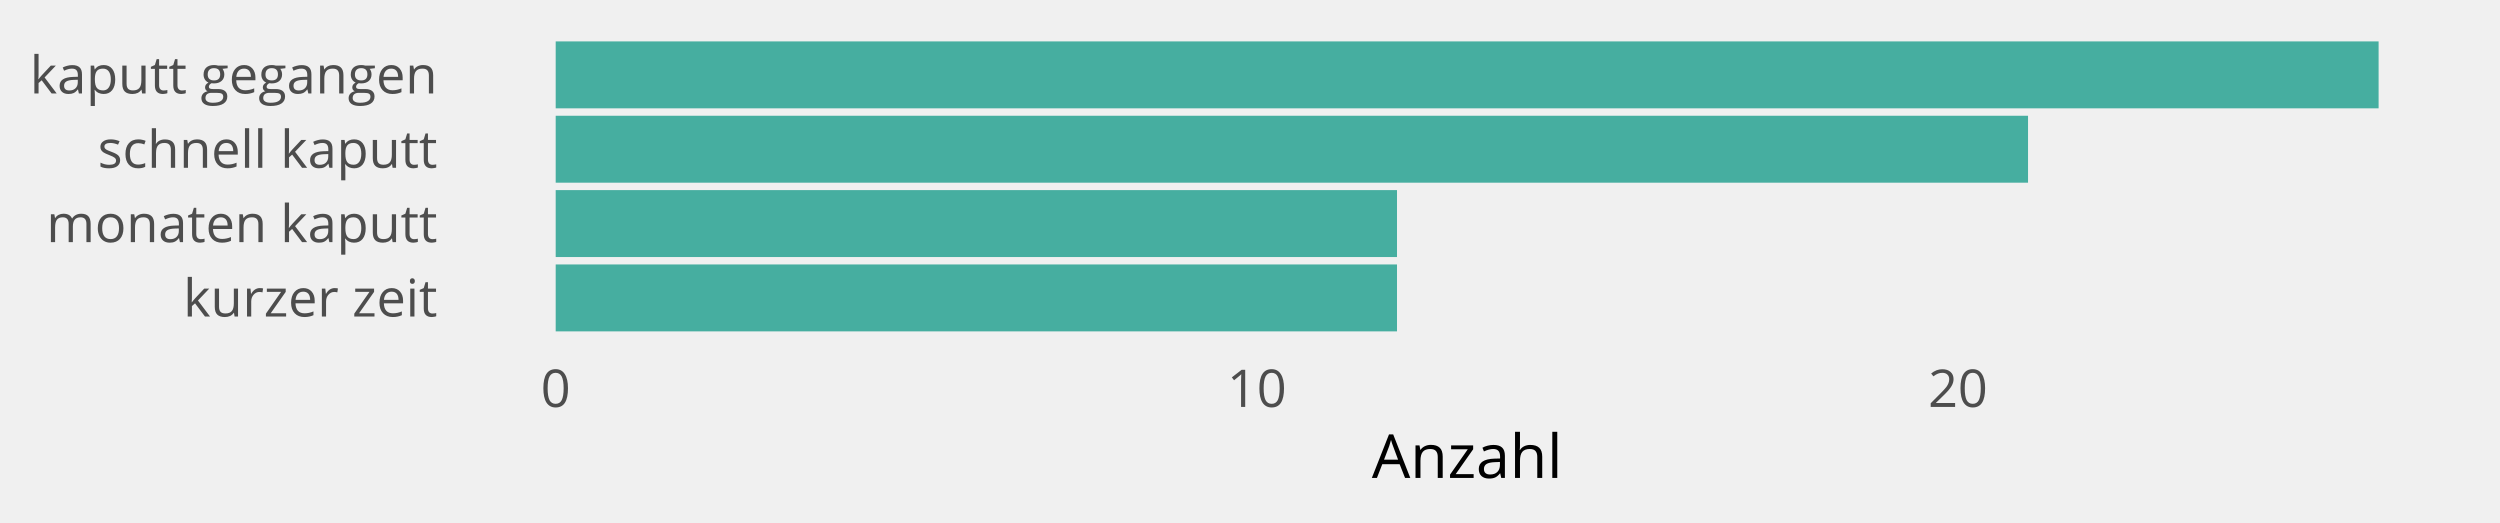
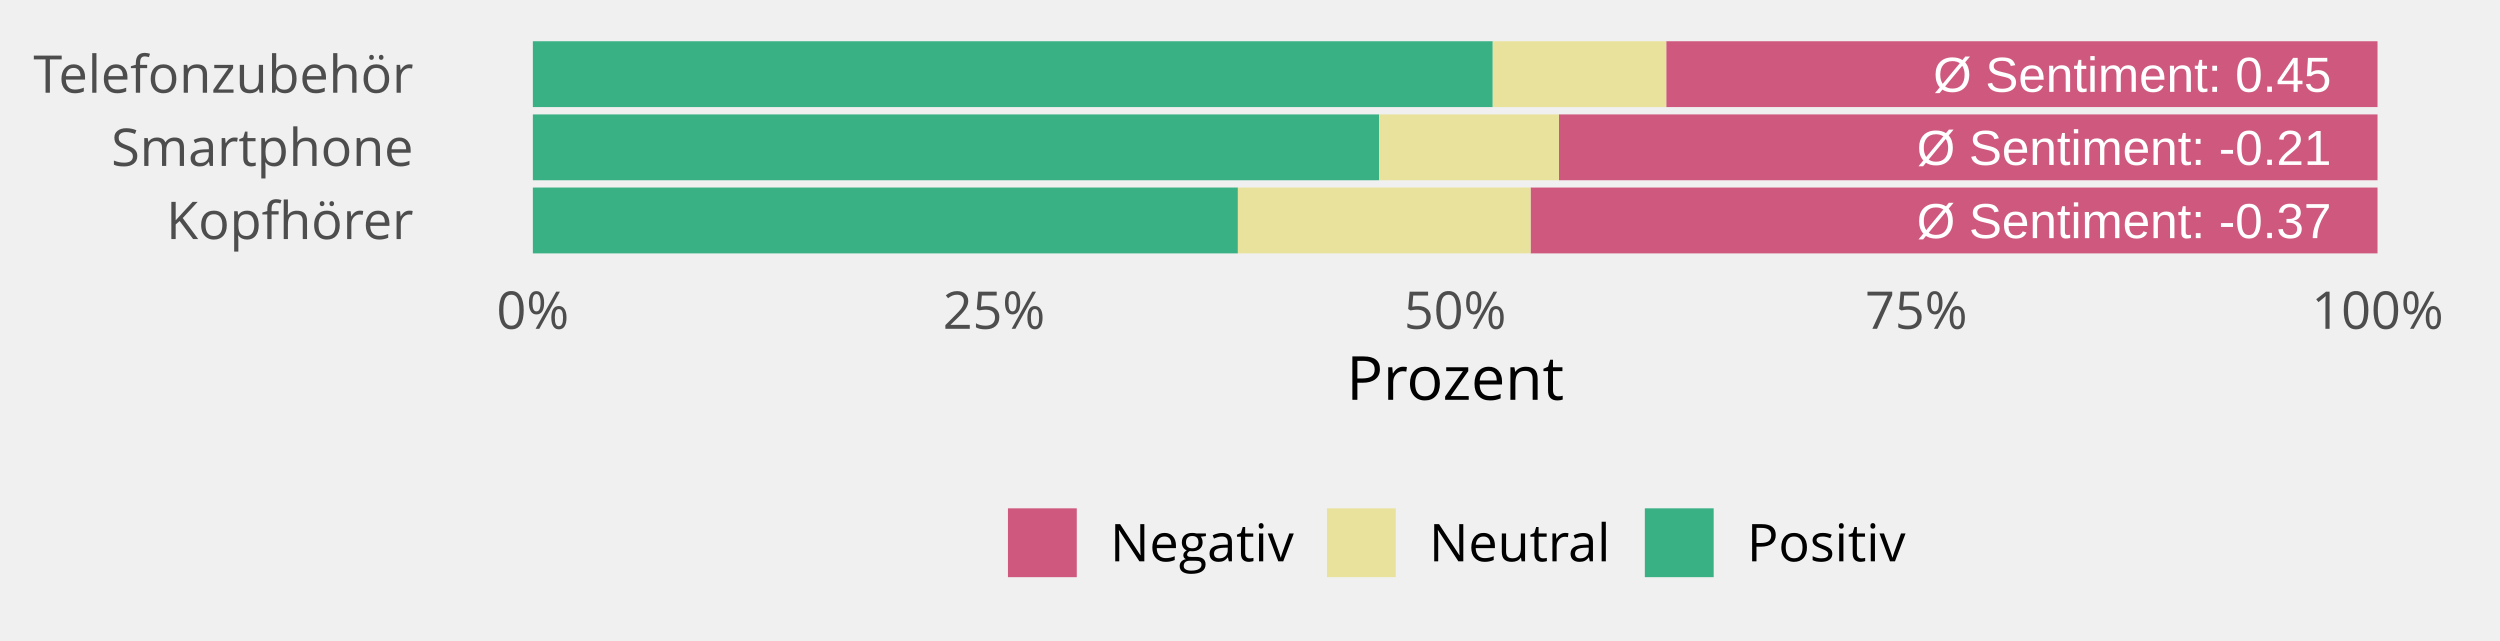
- <svg xmlns="http://www.w3.org/2000/svg" width="576.00pt" height="120.46pt" viewBox="0 0 576.00 120.46">
+ <svg xmlns="http://www.w3.org/2000/svg" width="576.00pt" height="147.64pt" viewBox="0 0 576.00 147.64">
  <g class="svglite">
    <defs>
      <style type="text/css">
    .svglite line, .svglite polyline, .svglite polygon, .svglite path, .svglite rect, .svglite circle {
      fill: none;
      stroke: #000000;
      stroke-linecap: round;
      stroke-linejoin: round;
      stroke-miterlimit: 10.00;
    }
    .svglite text {
      white-space: pre;
    }
    .svglite g.glyphgroup path {
      fill: inherit;
      stroke: none;
    }
  </style>
    </defs>
    <rect width="100%" height="100%" style="stroke: none; fill: none;" />
    <defs>
-       <clipPath id="cpMC4wMHw1NzYuMDB8MC4wMHwxMjAuNDY=">
-         <rect x="0.00" y="0.00" width="576.00" height="120.46" />
+       <clipPath id="cpMC4wMHw1NzYuMDB8MC4wMHwxNDcuNjQ=">
+         <rect x="0.00" y="0.00" width="576.00" height="147.64" />
      </clipPath>
    </defs>
-     <g clip-path="url(#cpMC4wMHw1NzYuMDB8MC4wMHwxMjAuNDY=)">
-       <rect x="-0" y="0.00" width="576.00" height="120.46" style="stroke-width: 1.36; stroke: none;" />
+     <g clip-path="url(#cpMC4wMHw1NzYuMDB8MC4wMHwxNDcuNjQ=)">
+       <rect x="0.00" y="0.00" width="576.00" height="147.64" style="stroke-width: 1.36; stroke: none;" />
    </g>
    <defs>
-       <clipPath id="cpMTA3LjAzfDU2OS4wM3w2Ljk3fDc4Ljkx">
-         <rect x="107.03" y="6.97" width="461.99" height="71.94" />
+       <clipPath id="cpMTAxLjUyfDU2OS4wM3w2Ljk3fDYwLjkx">
+         <rect x="101.52" y="6.97" width="467.51" height="53.94" />
      </clipPath>
    </defs>
-     <g clip-path="url(#cpMTA3LjAzfDU2OS4wM3w2Ljk3fDc4Ljkx)">
-       <rect x="107.03" y="6.97" width="461.99" height="71.94" style="stroke-width: 1.36; stroke: none;" />
-       <rect x="128.03" y="9.54" width="420.00" height="15.42" style="stroke-width: 1.07; stroke: none; stroke-linecap: butt; stroke-linejoin: miter; fill: #46AEA0;" />
-       <rect x="128.03" y="26.67" width="339.23" height="15.42" style="stroke-width: 1.07; stroke: none; stroke-linecap: butt; stroke-linejoin: miter; fill: #46AEA0;" />
-       <rect x="128.03" y="60.93" width="193.84" height="15.42" style="stroke-width: 1.07; stroke: none; stroke-linecap: butt; stroke-linejoin: miter; fill: #46AEA0;" />
-       <rect x="128.03" y="43.80" width="193.84" height="15.42" style="stroke-width: 1.07; stroke: none; stroke-linecap: butt; stroke-linejoin: miter; fill: #46AEA0;" />
+     <g clip-path="url(#cpMTAxLjUyfDU2OS4wM3w2Ljk3fDYwLjkx)">
+       <rect x="101.52" y="6.97" width="467.51" height="53.94" style="stroke-width: 1.36; stroke: none;" />
+       <rect x="122.77" y="43.21" width="162.44" height="15.17" style="stroke-width: 1.07; stroke: none; stroke-linecap: butt; stroke-linejoin: miter; fill: #39B185;" />
+       <rect x="352.64" y="43.21" width="195.14" height="15.17" style="stroke-width: 1.07; stroke: none; stroke-linecap: butt; stroke-linejoin: miter; fill: #CF597E;" />
+       <rect x="285.21" y="43.21" width="67.43" height="15.17" style="stroke-width: 1.07; stroke: none; stroke-linecap: butt; stroke-linejoin: miter; fill: #E9E29C;" />
+       <rect x="122.77" y="26.36" width="194.97" height="15.17" style="stroke-width: 1.07; stroke: none; stroke-linecap: butt; stroke-linejoin: miter; fill: #39B185;" />
+       <rect x="359.18" y="26.36" width="188.60" height="15.17" style="stroke-width: 1.07; stroke: none; stroke-linecap: butt; stroke-linejoin: miter; fill: #CF597E;" />
+       <rect x="317.74" y="26.36" width="41.44" height="15.17" style="stroke-width: 1.07; stroke: none; stroke-linecap: butt; stroke-linejoin: miter; fill: #E9E29C;" />
+       <rect x="122.77" y="9.50" width="221.16" height="15.17" style="stroke-width: 1.07; stroke: none; stroke-linecap: butt; stroke-linejoin: miter; fill: #39B185;" />
+       <rect x="383.90" y="9.50" width="163.88" height="15.17" style="stroke-width: 1.07; stroke: none; stroke-linecap: butt; stroke-linejoin: miter; fill: #CF597E;" />
+       <rect x="343.93" y="9.50" width="39.97" height="15.17" style="stroke-width: 1.07; stroke: none; stroke-linecap: butt; stroke-linejoin: miter; fill: #E9E29C;" />
+       <text x="537.15" y="54.87" text-anchor="end" style="font-size: 11.38px;fill: #FFFFFF; font-family: &quot;Arial&quot;;" textLength="95.45px" lengthAdjust="spacingAndGlyphs">Ø Sentiment: -0.37</text>
+       <text x="537.15" y="38.01" text-anchor="end" style="font-size: 11.38px;fill: #FFFFFF; font-family: &quot;Arial&quot;;" textLength="95.45px" lengthAdjust="spacingAndGlyphs">Ø Sentiment: -0.21</text>
+       <text x="537.15" y="21.16" text-anchor="end" style="font-size: 11.38px;fill: #FFFFFF; font-family: &quot;Arial&quot;;" textLength="91.67px" lengthAdjust="spacingAndGlyphs">Ø Sentiment: 0.45</text>
    </g>
-     <g clip-path="url(#cpMC4wMHw1NzYuMDB8MC4wMHwxMjAuNDY=)">
-       <text x="100.76" y="72.92" text-anchor="end" style="font-size: 12.00px;fill: #4D4D4D; font-family: &quot;Open Sans&quot;;" textLength="58.64px" lengthAdjust="spacingAndGlyphs">kurzer zeit</text>
-       <text x="100.76" y="55.79" text-anchor="end" style="font-size: 12.00px;fill: #4D4D4D; font-family: &quot;Open Sans&quot;;" textLength="90.11px" lengthAdjust="spacingAndGlyphs">monaten kaputt</text>
-       <text x="100.76" y="38.66" text-anchor="end" style="font-size: 12.00px;fill: #4D4D4D; font-family: &quot;Open Sans&quot;;" textLength="78.36px" lengthAdjust="spacingAndGlyphs">schnell kaputt</text>
-       <text x="100.76" y="21.53" text-anchor="end" style="font-size: 12.00px;fill: #4D4D4D; font-family: &quot;Open Sans&quot;;" textLength="93.78px" lengthAdjust="spacingAndGlyphs">kaputt gegangen</text>
-       <text x="128.03" y="93.76" text-anchor="middle" style="font-size: 12.00px;fill: #4D4D4D; font-family: &quot;Open Sans&quot;;" textLength="6.86px" lengthAdjust="spacingAndGlyphs">0</text>
-       <text x="289.57" y="93.76" text-anchor="middle" style="font-size: 12.00px;fill: #4D4D4D; font-family: &quot;Open Sans&quot;;" textLength="13.72px" lengthAdjust="spacingAndGlyphs">10</text>
-       <text x="451.10" y="93.76" text-anchor="middle" style="font-size: 12.00px;fill: #4D4D4D; font-family: &quot;Open Sans&quot;;" textLength="13.72px" lengthAdjust="spacingAndGlyphs">20</text>
-       <text x="338.03" y="110.12" text-anchor="middle" style="font-size: 14.00px; font-family: &quot;Open Sans&quot;;" textLength="43.92px" lengthAdjust="spacingAndGlyphs">Anzahl</text>
+     <g clip-path="url(#cpMC4wMHw1NzYuMDB8MC4wMHwxNDcuNjQ=)">
+       <text x="95.24" y="55.08" text-anchor="end" style="font-size: 12.00px;fill: #4D4D4D; font-family: &quot;Open Sans&quot;;" textLength="57.06px" lengthAdjust="spacingAndGlyphs">Kopfhörer</text>
+       <text x="95.24" y="38.23" text-anchor="end" style="font-size: 12.00px;fill: #4D4D4D; font-family: &quot;Open Sans&quot;;" textLength="69.56px" lengthAdjust="spacingAndGlyphs">Smartphone</text>
+       <text x="95.24" y="21.37" text-anchor="end" style="font-size: 12.00px;fill: #4D4D4D; font-family: &quot;Open Sans&quot;;" textLength="88.27px" lengthAdjust="spacingAndGlyphs">Telefonzubehör</text>
+       <text x="122.77" y="75.76" text-anchor="middle" style="font-size: 12.00px;fill: #4D4D4D; font-family: &quot;Open Sans&quot;;" textLength="16.78px" lengthAdjust="spacingAndGlyphs">0%</text>
+       <text x="229.02" y="75.76" text-anchor="middle" style="font-size: 12.00px;fill: #4D4D4D; font-family: &quot;Open Sans&quot;;" textLength="23.64px" lengthAdjust="spacingAndGlyphs">25%</text>
+       <text x="335.27" y="75.76" text-anchor="middle" style="font-size: 12.00px;fill: #4D4D4D; font-family: &quot;Open Sans&quot;;" textLength="23.64px" lengthAdjust="spacingAndGlyphs">50%</text>
+       <text x="441.52" y="75.76" text-anchor="middle" style="font-size: 12.00px;fill: #4D4D4D; font-family: &quot;Open Sans&quot;;" textLength="23.64px" lengthAdjust="spacingAndGlyphs">75%</text>
+       <text x="547.78" y="75.76" text-anchor="middle" style="font-size: 12.00px;fill: #4D4D4D; font-family: &quot;Open Sans&quot;;" textLength="30.50px" lengthAdjust="spacingAndGlyphs">100%</text>
+       <text x="335.27" y="92.12" text-anchor="middle" style="font-size: 14.00px; font-family: &quot;Open Sans&quot;;" textLength="50.56px" lengthAdjust="spacingAndGlyphs">Prozent</text>
+       <rect x="232.23" y="117.12" width="15.86" height="15.86" style="stroke-width: 1.07; stroke: none; stroke-linecap: butt; stroke-linejoin: miter; fill: #CF597E;" />
+       <rect x="305.73" y="117.12" width="15.86" height="15.86" style="stroke-width: 1.07; stroke: none; stroke-linecap: butt; stroke-linejoin: miter; fill: #E9E29C;" />
+       <rect x="378.97" y="117.12" width="15.86" height="15.86" style="stroke-width: 1.07; stroke: none; stroke-linecap: butt; stroke-linejoin: miter; fill: #39B185;" />
+       <text x="255.78" y="129.33" style="font-size: 12.00px; font-family: &quot;Open Sans&quot;;" textLength="42.27px" lengthAdjust="spacingAndGlyphs">Negativ</text>
+       <text x="329.27" y="129.33" style="font-size: 12.00px; font-family: &quot;Open Sans&quot;;" textLength="42.02px" lengthAdjust="spacingAndGlyphs">Neutral</text>
+       <text x="402.52" y="129.33" style="font-size: 12.00px; font-family: &quot;Open Sans&quot;;" textLength="36.50px" lengthAdjust="spacingAndGlyphs">Positiv</text>
    </g>
  </g>
</svg>
